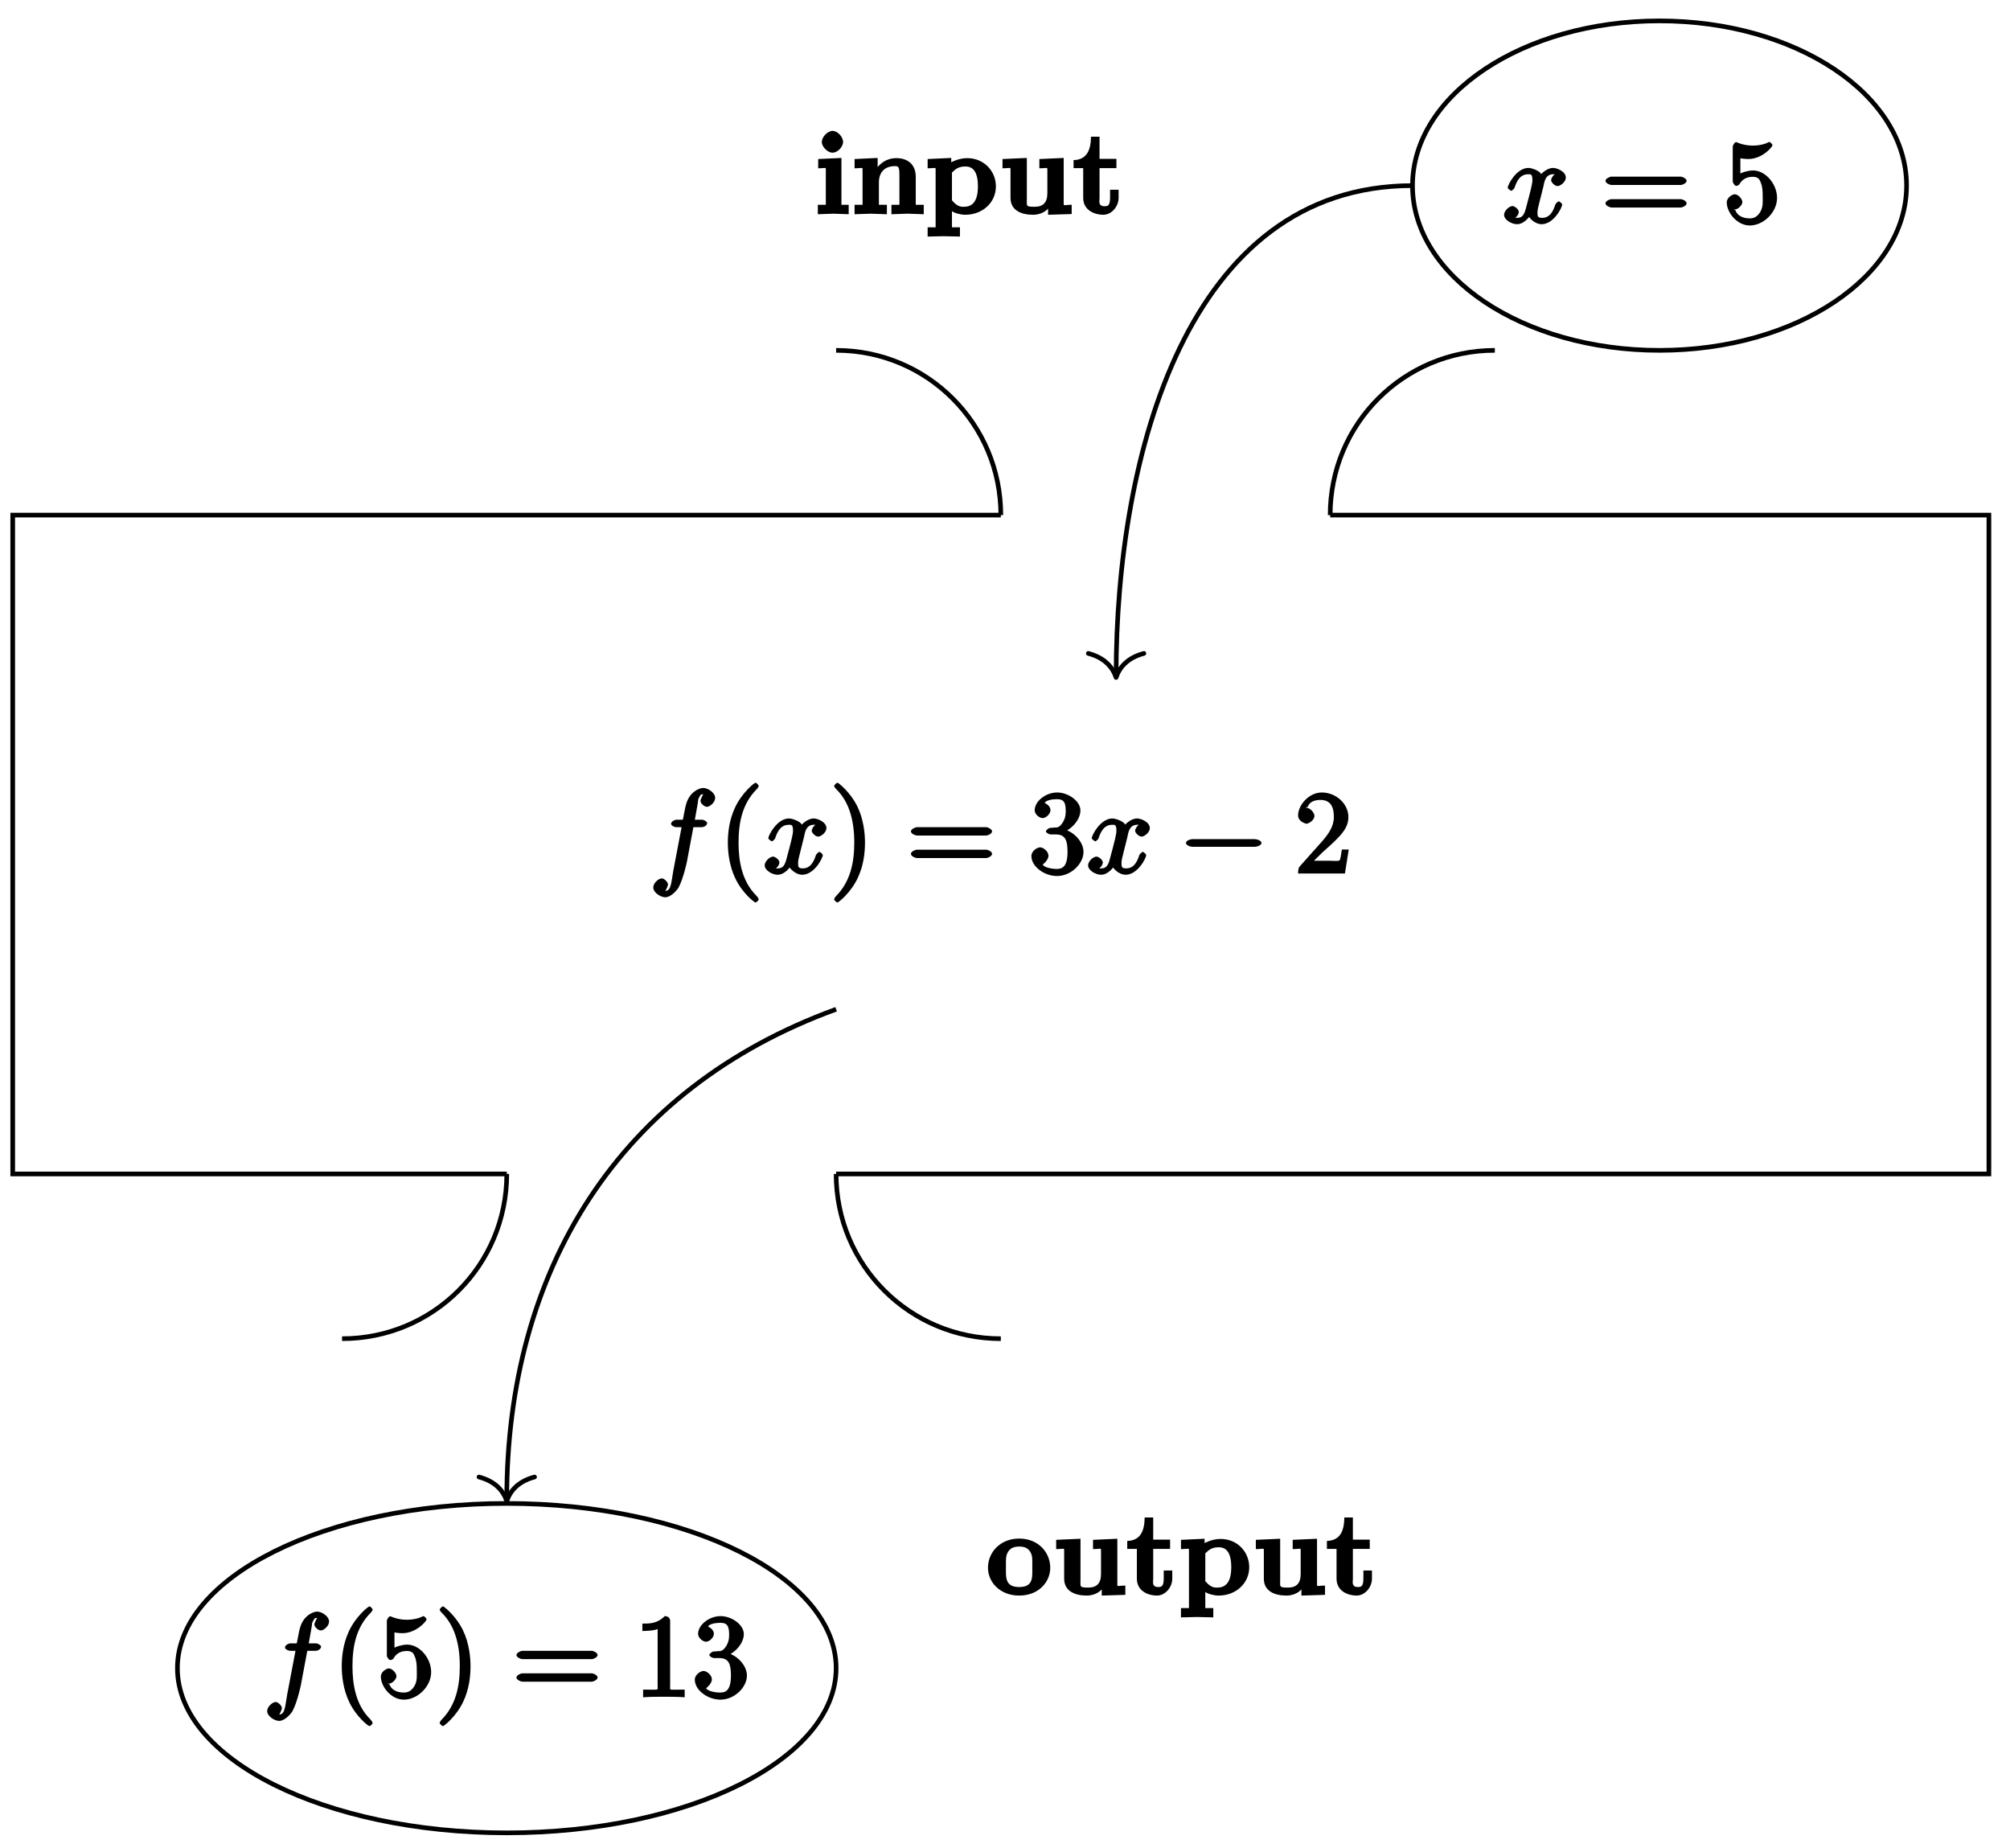
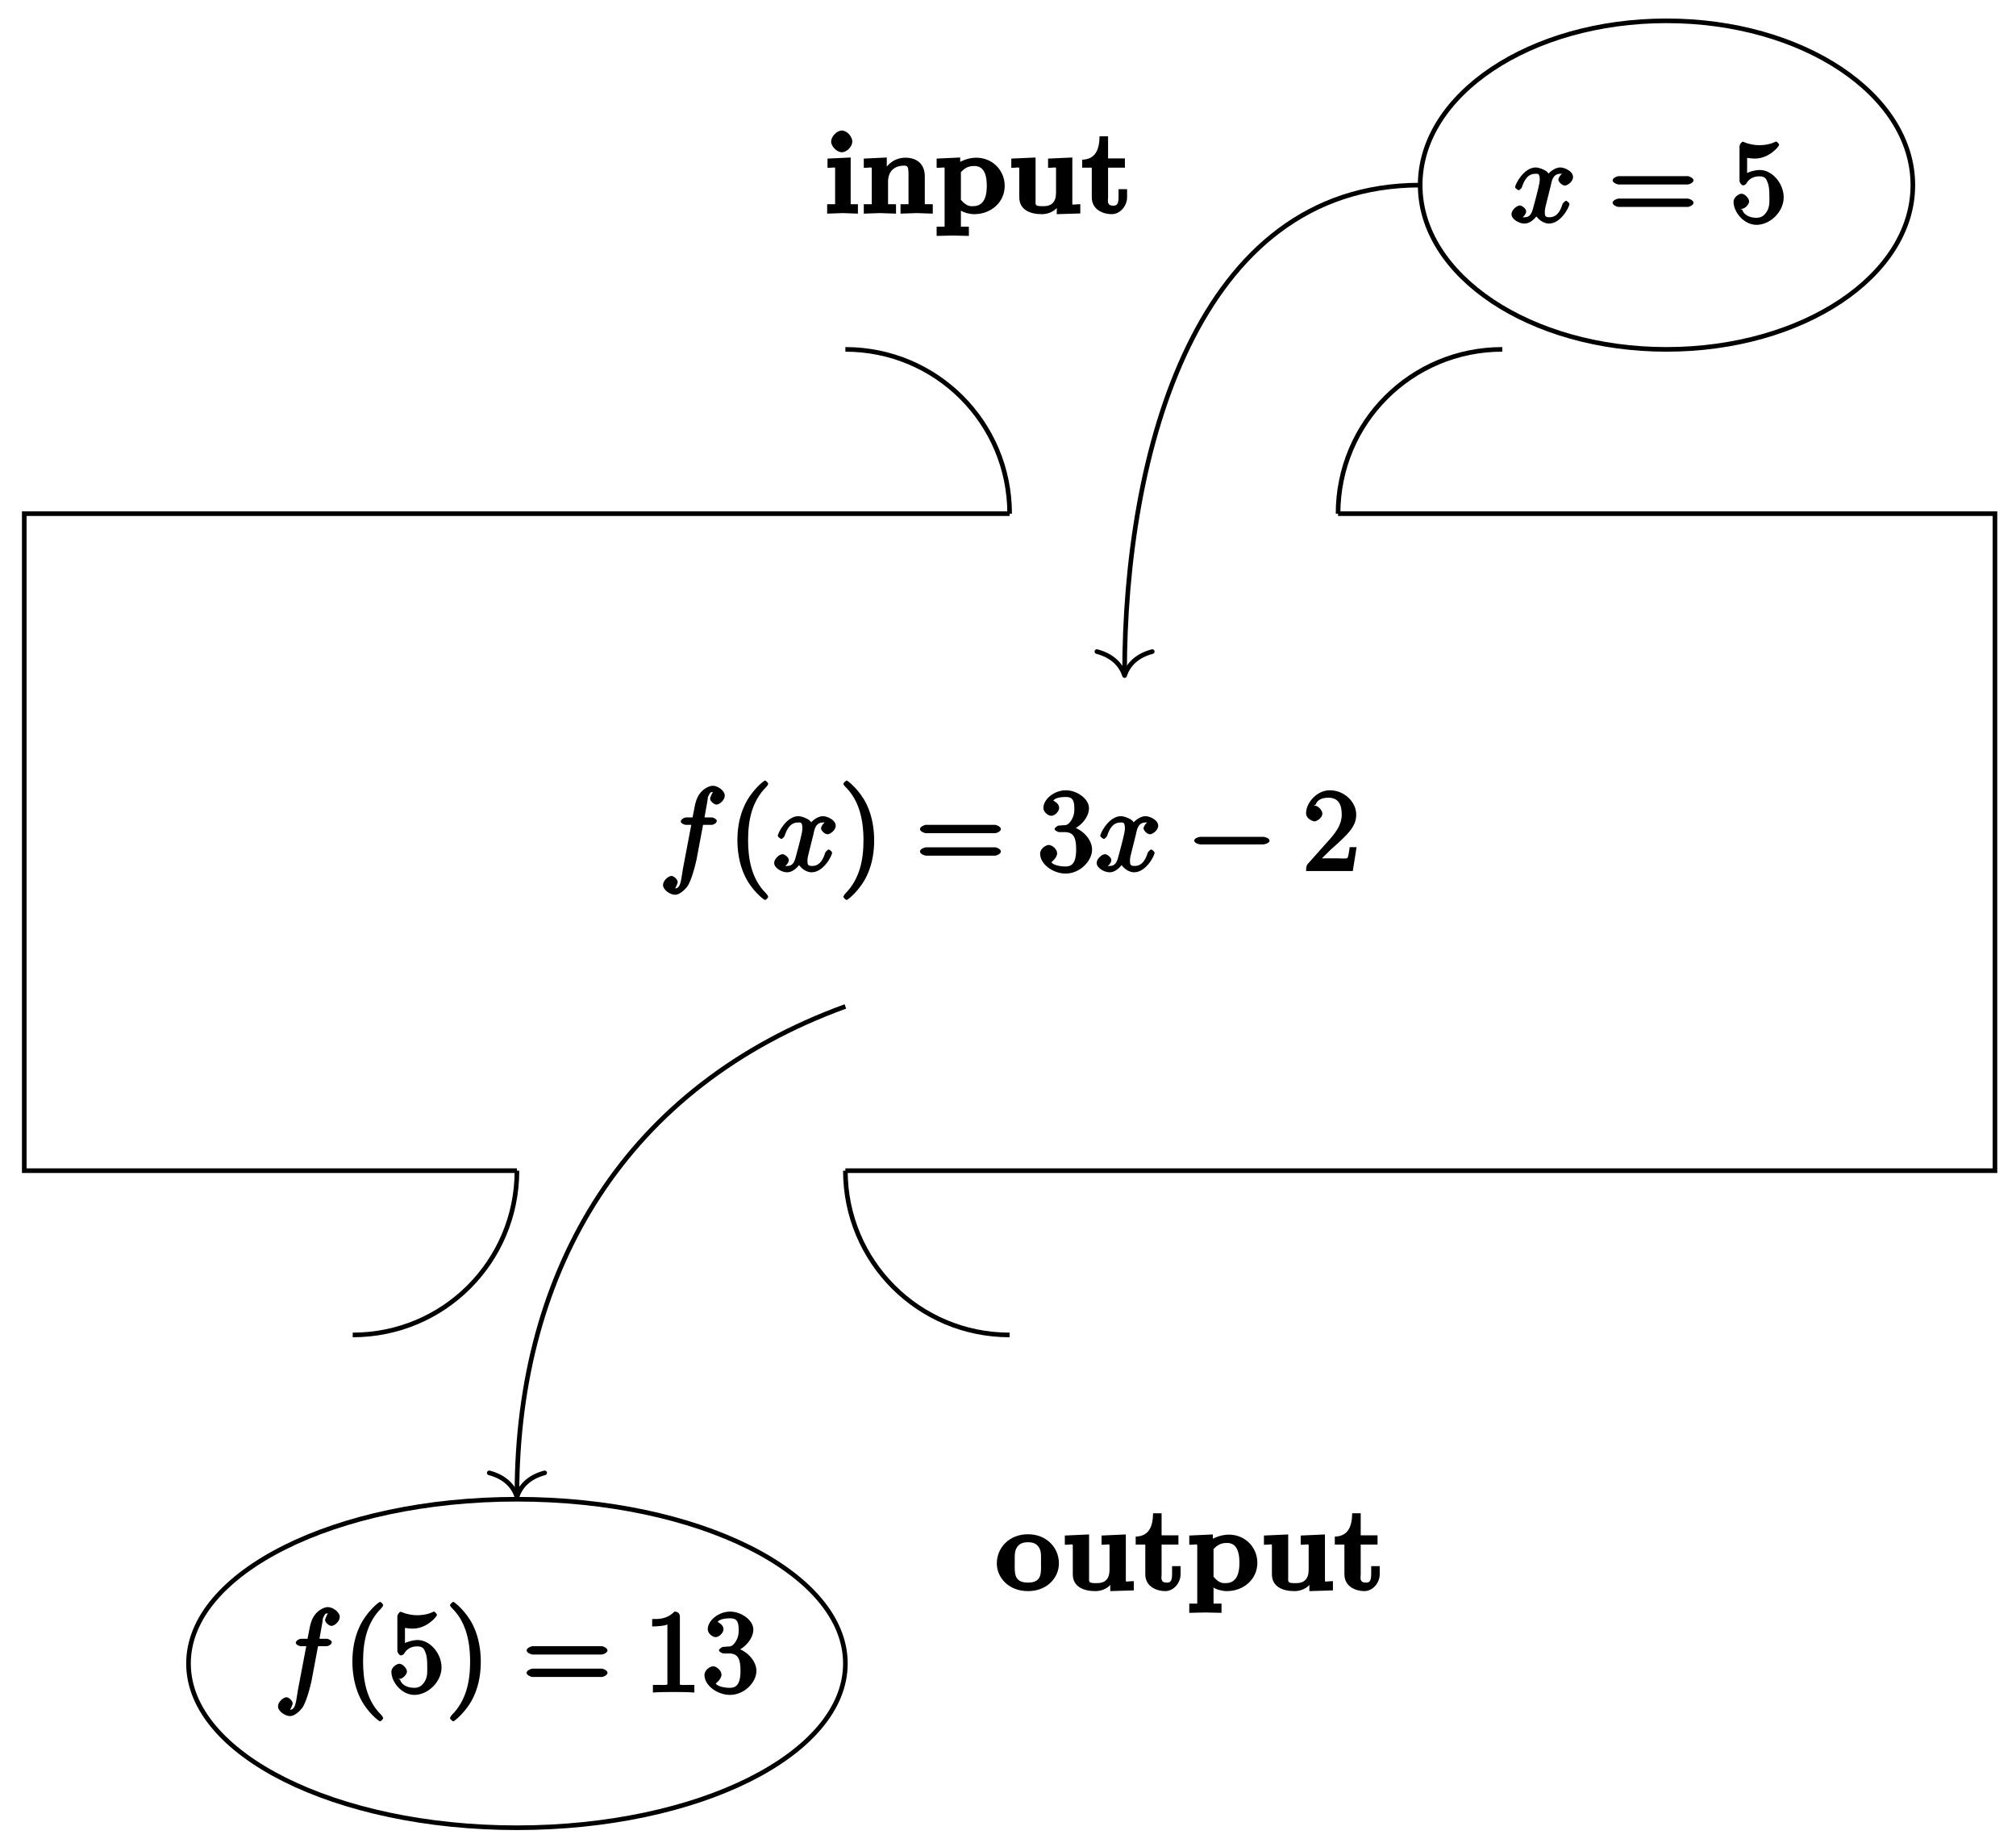
- <svg xmlns="http://www.w3.org/2000/svg" xmlns:xlink="http://www.w3.org/1999/xlink" width="173pt" height="159pt" viewBox="0 0 173 159" version="1.1">
+ <svg xmlns="http://www.w3.org/2000/svg" xmlns:xlink="http://www.w3.org/1999/xlink" width="174pt" height="159pt" viewBox="0 0 174 159" version="1.1">
  <defs>
    <g>
      <symbol overflow="visible" id="glyph0-0">
        <path style="stroke:none;" d="" />
      </symbol>
      <symbol overflow="visible" id="glyph0-1">
        <path style="stroke:none;" d="M 3.5 -3.172 C 3.562 -3.422 3.625 -4.188 4.312 -4.188 C 4.359 -4.188 4.469 -4.234 4.688 -4.109 L 4.812 -4.391 C 4.531 -4.344 4.156 -3.922 4.156 -3.672 C 4.156 -3.516 4.453 -3.172 4.719 -3.172 C 4.938 -3.172 5.422 -3.516 5.422 -3.906 C 5.422 -4.422 4.672 -4.734 4.328 -4.734 C 3.75 -4.734 3.266 -4.156 3.297 -4.203 C 3.203 -4.469 2.5 -4.734 2.203 -4.734 C 1.172 -4.734 0.422 -3.281 0.422 -3.031 C 0.422 -2.938 0.703 -2.766 0.719 -2.766 C 0.797 -2.766 1 -2.953 1.016 -3.047 C 1.359 -4.094 1.844 -4.188 2.188 -4.188 C 2.375 -4.188 2.547 -4.25 2.547 -3.672 C 2.547 -3.375 2.375 -2.703 2 -1.312 C 1.844 -0.688 1.672 -0.438 1.234 -0.438 C 1.172 -0.438 1.062 -0.391 0.859 -0.516 L 0.734 -0.234 C 0.984 -0.297 1.375 -0.656 1.375 -0.938 C 1.375 -1.203 0.984 -1.453 0.844 -1.453 C 0.531 -1.453 0.109 -1.031 0.109 -0.703 C 0.109 -0.25 0.781 0.109 1.219 0.109 C 1.891 0.109 2.359 -0.641 2.391 -0.703 L 2.094 -0.812 C 2.219 -0.438 2.75 0.109 3.344 0.109 C 4.375 0.109 5.109 -1.328 5.109 -1.578 C 5.109 -1.688 4.859 -1.859 4.828 -1.859 C 4.734 -1.859 4.531 -1.641 4.516 -1.578 C 4.188 -0.516 3.688 -0.438 3.375 -0.438 C 2.984 -0.438 2.984 -0.594 2.984 -0.922 C 2.984 -1.141 3.047 -1.359 3.156 -1.797 Z M 3.5 -3.172 " />
      </symbol>
      <symbol overflow="visible" id="glyph0-2">
        <path style="stroke:none;" d="M 3.656 -3.984 L 4.516 -3.984 C 4.719 -3.984 4.984 -4.141 4.984 -4.344 C 4.984 -4.453 4.719 -4.625 4.547 -4.625 L 3.922 -4.625 L 4.094 -5.594 C 4.141 -5.797 4.234 -6.406 4.203 -6.359 C 4.422 -6.812 4.422 -6.812 4.641 -6.812 C 4.672 -6.812 4.812 -6.859 4.734 -6.922 C 4.688 -6.922 4.406 -6.406 4.406 -6.25 C 4.406 -6.016 4.766 -5.734 4.953 -5.734 C 5.219 -5.734 5.672 -6.125 5.672 -6.5 C 5.672 -6.953 5.047 -7.359 4.641 -7.359 C 4.297 -7.359 3.484 -7.016 3.188 -6.016 C 3.125 -5.812 3.094 -5.719 2.891 -4.625 L 2.359 -4.625 C 2.156 -4.625 1.875 -4.453 1.875 -4.266 C 1.875 -4.141 2.141 -3.984 2.328 -3.984 L 2.781 -3.984 L 2.062 -0.203 C 1.891 0.75 1.891 1.5 1.375 1.5 C 1.328 1.5 1.203 1.547 1.281 1.625 C 1.359 1.609 1.609 1.094 1.609 0.953 C 1.609 0.719 1.266 0.422 1.078 0.422 C 0.812 0.422 0.344 0.812 0.344 1.203 C 0.344 1.641 0.969 2.047 1.375 2.047 C 1.922 2.047 2.5 1.297 2.547 1.156 C 2.938 0.406 3.219 -0.922 3.234 -0.984 L 3.797 -3.984 Z M 3.656 -3.984 " />
      </symbol>
      <symbol overflow="visible" id="glyph1-0">
        <path style="stroke:none;" d="" />
      </symbol>
      <symbol overflow="visible" id="glyph1-1">
        <path style="stroke:none;" d="M 6.844 -3.266 C 7 -3.266 7.359 -3.422 7.359 -3.625 C 7.359 -3.812 7 -3.984 6.859 -3.984 L 0.891 -3.984 C 0.75 -3.984 0.375 -3.812 0.375 -3.625 C 0.375 -3.422 0.75 -3.266 0.891 -3.266 Z M 6.859 -1.328 C 7 -1.328 7.359 -1.484 7.359 -1.688 C 7.359 -1.891 7 -2.047 6.844 -2.047 L 0.891 -2.047 C 0.75 -2.047 0.375 -1.891 0.375 -1.688 C 0.375 -1.484 0.75 -1.328 0.891 -1.328 Z M 6.859 -1.328 " />
      </symbol>
      <symbol overflow="visible" id="glyph1-2">
        <path style="stroke:none;" d="M 4.641 -2.156 C 4.641 -3.344 3.656 -4.516 2.578 -4.516 C 2.109 -4.516 1.547 -4.312 1.484 -4.25 L 1.484 -5.562 C 1.516 -5.562 1.844 -5.5 2.156 -5.5 C 3.391 -5.5 4.25 -6.562 4.25 -6.688 C 4.25 -6.75 4.062 -6.969 3.984 -6.969 C 3.984 -6.969 3.828 -6.922 3.75 -6.875 C 3.703 -6.844 3.219 -6.656 2.547 -6.656 C 2.156 -6.656 1.688 -6.719 1.219 -6.922 C 1.141 -6.953 1.125 -6.953 1.109 -6.953 C 1 -6.953 0.828 -6.703 0.828 -6.547 L 0.828 -3.594 C 0.828 -3.422 1 -3.188 1.141 -3.188 C 1.219 -3.188 1.359 -3.266 1.391 -3.312 C 1.5 -3.484 1.75 -3.969 2.562 -3.969 C 3.078 -3.969 3.156 -3.672 3.234 -3.484 C 3.391 -3.125 3.406 -2.734 3.406 -2.234 C 3.406 -1.891 3.453 -1.406 3.219 -0.984 C 2.984 -0.594 2.734 -0.391 2.281 -0.391 C 1.562 -0.391 1.156 -0.75 1.062 -1.094 C 0.844 -1.172 0.875 -1.156 0.984 -1.156 C 1.312 -1.156 1.656 -1.562 1.656 -1.797 C 1.656 -2.047 1.312 -2.469 0.984 -2.469 C 0.844 -2.469 0.312 -2.219 0.312 -1.766 C 0.312 -0.906 1.188 0.219 2.297 0.219 C 3.453 0.219 4.641 -0.891 4.641 -2.156 Z M 4.641 -2.156 " />
      </symbol>
      <symbol overflow="visible" id="glyph1-3">
        <path style="stroke:none;" d="M 3.469 2.234 C 3.469 2.203 3.422 2.062 3.25 1.891 C 2 0.641 1.734 -1.125 1.734 -2.656 C 1.734 -4.391 2.062 -6.016 3.297 -7.25 C 3.422 -7.375 3.469 -7.5 3.469 -7.531 C 3.469 -7.609 3.266 -7.812 3.203 -7.812 C 3.094 -7.812 2.031 -6.953 1.438 -5.688 C 0.922 -4.594 0.812 -3.484 0.812 -2.656 C 0.812 -1.875 0.922 -0.672 1.469 0.453 C 2.062 1.688 3.094 2.5 3.203 2.5 C 3.266 2.5 3.469 2.297 3.469 2.234 Z M 3.469 2.234 " />
      </symbol>
      <symbol overflow="visible" id="glyph1-4">
        <path style="stroke:none;" d="M 3.047 -2.656 C 3.047 -3.422 2.938 -4.641 2.391 -5.766 C 1.797 -6.984 0.766 -7.812 0.672 -7.812 C 0.609 -7.812 0.391 -7.594 0.391 -7.531 C 0.391 -7.5 0.438 -7.375 0.625 -7.203 C 1.609 -6.203 2.125 -4.734 2.125 -2.656 C 2.125 -0.953 1.797 0.688 0.562 1.938 C 0.438 2.062 0.391 2.203 0.391 2.234 C 0.391 2.297 0.609 2.5 0.672 2.5 C 0.766 2.5 1.828 1.656 2.422 0.391 C 2.938 -0.703 3.047 -1.812 3.047 -2.656 Z M 3.047 -2.656 " />
      </symbol>
      <symbol overflow="visible" id="glyph1-5">
        <path style="stroke:none;" d="M 2.891 -3.516 C 3.703 -3.781 4.453 -4.641 4.453 -5.422 C 4.453 -6.234 3.406 -6.969 2.453 -6.969 C 1.453 -6.969 0.516 -6.203 0.516 -5.438 C 0.516 -5.109 0.906 -4.766 1.203 -4.766 C 1.5 -4.766 1.875 -5.141 1.875 -5.438 C 1.875 -5.938 1.234 -6.094 1.391 -6.094 C 1.516 -6.312 2.047 -6.391 2.406 -6.391 C 2.828 -6.391 3.188 -6.328 3.188 -5.438 C 3.188 -5.312 3.219 -4.859 2.953 -4.422 C 2.656 -3.938 2.453 -3.953 2.203 -3.953 C 2.125 -3.938 1.891 -3.922 1.812 -3.922 C 1.734 -3.906 1.484 -3.734 1.484 -3.625 C 1.484 -3.516 1.734 -3.359 1.906 -3.359 L 2.344 -3.359 C 3.156 -3.359 3.344 -2.844 3.344 -1.859 C 3.344 -0.516 2.844 -0.391 2.406 -0.391 C 1.969 -0.391 1.344 -0.516 1.203 -0.766 C 1.219 -0.766 1.703 -1.141 1.703 -1.531 C 1.703 -1.891 1.266 -2.25 0.984 -2.25 C 0.734 -2.25 0.234 -1.938 0.234 -1.5 C 0.234 -0.594 1.344 0.219 2.438 0.219 C 3.656 0.219 4.719 -0.844 4.719 -1.859 C 4.719 -2.688 3.922 -3.625 2.891 -3.844 Z M 2.891 -3.516 " />
      </symbol>
      <symbol overflow="visible" id="glyph1-6">
        <path style="stroke:none;" d="M 1.391 -0.812 L 2.438 -1.844 C 4 -3.219 4.641 -3.875 4.641 -4.859 C 4.641 -6 3.578 -6.969 2.359 -6.969 C 1.234 -6.969 0.312 -5.875 0.312 -5 C 0.312 -4.438 1 -4.281 1.031 -4.281 C 1.203 -4.281 1.719 -4.562 1.719 -4.969 C 1.719 -5.219 1.359 -5.656 1.016 -5.656 C 0.938 -5.656 0.922 -5.656 1.141 -5.734 C 1.281 -6.125 1.656 -6.328 2.234 -6.328 C 3.141 -6.328 3.391 -5.688 3.391 -4.859 C 3.391 -4.062 2.938 -3.406 2.391 -2.781 L 0.484 -0.641 C 0.375 -0.531 0.312 -0.406 0.312 0 L 4.344 0 L 4.672 -2.062 L 4.078 -2.062 C 4 -1.594 3.984 -1.281 3.875 -1.125 C 3.812 -1.047 3.281 -1.094 3.062 -1.094 L 1.266 -1.094 Z M 1.391 -0.812 " />
      </symbol>
      <symbol overflow="visible" id="glyph1-7">
        <path style="stroke:none;" d="M 3.094 -6.547 C 3.094 -6.781 2.938 -6.969 2.625 -6.969 C 1.953 -6.281 1.203 -6.328 0.703 -6.328 L 0.703 -5.688 C 1.094 -5.688 1.797 -5.734 2.016 -5.859 L 2.016 -0.953 C 2.016 -0.594 2.156 -0.641 1.266 -0.641 L 0.766 -0.641 L 0.766 0.016 C 1.297 -0.031 2.156 -0.031 2.562 -0.031 C 2.953 -0.031 3.828 -0.031 4.344 0.016 L 4.344 -0.641 L 3.859 -0.641 C 2.953 -0.641 3.094 -0.578 3.094 -0.953 Z M 3.094 -6.547 " />
      </symbol>
      <symbol overflow="visible" id="glyph2-0">
        <path style="stroke:none;" d="" />
      </symbol>
      <symbol overflow="visible" id="glyph2-1">
        <path style="stroke:none;" d="M 6.562 -2.297 C 6.734 -2.297 7.125 -2.422 7.125 -2.625 C 7.125 -2.828 6.734 -2.953 6.562 -2.953 L 1.172 -2.953 C 1 -2.953 0.625 -2.828 0.625 -2.625 C 0.625 -2.422 1 -2.297 1.172 -2.297 Z M 6.562 -2.297 " />
      </symbol>
      <symbol overflow="visible" id="glyph3-0">
        <path style="stroke:none;" d="" />
      </symbol>
      <symbol overflow="visible" id="glyph3-1">
        <path style="stroke:none;" d="M 2.984 -0.156 L 2.984 -0.797 L 2.359 -0.797 L 2.359 -4.828 L 0.359 -4.734 L 0.359 -3.938 C 1.094 -3.938 1.016 -4.094 1.016 -3.703 L 1.016 -0.797 L 0.328 -0.797 L 0.328 0.016 L 1.688 -0.031 L 2.984 0.016 Z M 2.5 -6.203 C 2.5 -6.641 2.031 -7.156 1.594 -7.156 C 1.172 -7.156 0.672 -6.641 0.672 -6.203 C 0.672 -5.781 1.172 -5.281 1.594 -5.281 C 2.031 -5.281 2.5 -5.781 2.5 -6.203 Z M 2.5 -6.203 " />
      </symbol>
      <symbol overflow="visible" id="glyph3-2">
        <path style="stroke:none;" d="M 6.266 -0.156 L 6.266 -0.797 L 5.578 -0.797 L 5.578 -3.203 C 5.578 -4.25 4.906 -4.812 3.906 -4.812 C 2.953 -4.812 2.328 -4.203 2.062 -3.688 L 2.297 -3.562 L 2.297 -4.828 L 0.312 -4.734 L 0.312 -3.938 C 1.062 -3.938 1 -4.094 1 -3.703 L 1 -0.797 L 0.312 -0.797 L 0.312 0.016 L 1.703 -0.031 L 3.094 0.016 L 3.094 -0.797 L 2.406 -0.797 L 2.406 -2.719 C 2.406 -3.797 3.125 -4.125 3.766 -4.125 C 4.094 -4.125 4.172 -4.078 4.172 -3.312 L 4.172 -0.797 L 3.484 -0.797 L 3.484 0.016 L 4.875 -0.031 L 6.266 0.016 Z M 6.266 -0.156 " />
      </symbol>
      <symbol overflow="visible" id="glyph3-3">
        <path style="stroke:none;" d="M 6.109 -2.375 C 6.109 -3.703 5.078 -4.812 3.641 -4.812 C 2.891 -4.812 2.266 -4.453 2.266 -4.453 L 2.266 -4.828 L 0.234 -4.734 L 0.234 -3.938 C 0.984 -3.938 0.922 -4.094 0.922 -3.719 L 0.922 1.141 L 0.234 1.141 L 0.234 1.938 L 1.625 1.906 L 3.016 1.938 L 3.016 1.141 L 2.328 1.141 L 2.328 -0.25 C 2.516 -0.094 3.062 0.062 3.469 0.062 C 4.969 0.062 6.109 -1 6.109 -2.375 Z M 4.562 -2.375 C 4.562 -0.984 4 -0.625 3.359 -0.625 C 3.219 -0.625 2.844 -0.578 2.391 -1.109 C 2.281 -1.25 2.328 -1.141 2.328 -1.328 L 2.328 -3.438 C 2.328 -3.625 2.297 -3.531 2.438 -3.672 C 2.828 -4.078 3.266 -4.094 3.484 -4.094 C 4.141 -4.094 4.562 -3.641 4.562 -2.375 Z M 4.562 -2.375 " />
      </symbol>
      <symbol overflow="visible" id="glyph3-4">
        <path style="stroke:none;" d="M 6.266 -0.156 L 6.266 -0.797 C 5.516 -0.797 5.578 -0.625 5.578 -1.016 L 5.578 -4.828 L 3.484 -4.734 L 3.484 -3.938 C 4.234 -3.938 4.172 -4.094 4.172 -3.703 L 4.172 -1.797 C 4.172 -0.984 3.797 -0.625 3.078 -0.625 C 2.297 -0.625 2.406 -0.703 2.406 -1.25 L 2.406 -4.828 L 0.312 -4.734 L 0.312 -3.938 C 1.062 -3.938 1 -4.094 1 -3.703 L 1 -1.391 C 1 -0.312 1.938 0.062 2.938 0.062 C 3.188 0.062 4 0.016 4.453 -0.766 L 4.234 -0.875 L 4.234 0.062 L 6.266 0 Z M 6.266 -0.156 " />
      </symbol>
      <symbol overflow="visible" id="glyph3-5">
        <path style="stroke:none;" d="M 3.938 -1.391 L 3.938 -2.094 L 3.203 -2.094 L 3.203 -1.422 C 3.203 -0.734 3.016 -0.672 2.734 -0.672 C 2.156 -0.672 2.297 -1.141 2.297 -1.359 L 2.297 -3.953 L 3.75 -3.953 L 3.75 -4.75 L 2.297 -4.75 L 2.297 -6.656 L 1.562 -6.656 C 1.547 -5.5 1.203 -4.672 0.062 -4.641 L 0.062 -3.953 L 0.891 -3.953 L 0.891 -1.391 C 0.891 -0.312 1.891 0.062 2.609 0.062 C 3.359 0.062 3.938 -0.672 3.938 -1.391 Z M 3.938 -1.391 " />
      </symbol>
      <symbol overflow="visible" id="glyph3-6">
        <path style="stroke:none;" d="M 5.531 -2.328 C 5.531 -3.672 4.484 -4.844 2.859 -4.844 C 1.219 -4.844 0.172 -3.656 0.172 -2.328 C 0.172 -1.094 1.203 0.062 2.859 0.062 C 4.531 0.062 5.531 -1.109 5.531 -2.328 Z M 3.984 -2.438 C 3.984 -1.578 4.125 -0.672 2.859 -0.672 C 1.594 -0.672 1.719 -1.578 1.719 -2.438 C 1.719 -2.891 1.688 -3.297 1.859 -3.625 C 2.047 -4 2.375 -4.156 2.859 -4.156 C 3.281 -4.156 3.594 -4.047 3.812 -3.703 C 4.031 -3.359 3.984 -2.922 3.984 -2.438 Z M 3.984 -2.438 " />
      </symbol>
    </g>
  </defs>
  <g id="surface1">
-     <path style="fill:none;stroke-width:0.399;stroke-linecap:butt;stroke-linejoin:miter;stroke:rgb(0%,0%,0%);stroke-opacity:1;stroke-miterlimit:10;" d="M -42.52 -28.345 L -85.041 -28.345 L -85.041 28.345 L 0.001 28.345 " transform="matrix(1.00005,0,0,-1.00009,86.13941,72.6721)" />
-     <path style="fill:none;stroke-width:0.399;stroke-linecap:butt;stroke-linejoin:miter;stroke:rgb(0%,0%,0%);stroke-opacity:1;stroke-miterlimit:10;" d="M 28.347 28.345 L 85.04 28.345 L 85.04 -28.345 L -14.174 -28.345 " transform="matrix(1.00005,0,0,-1.00009,86.13941,72.6721)" />
-     <path style="fill:none;stroke-width:0.399;stroke-linecap:butt;stroke-linejoin:miter;stroke:rgb(0%,0%,0%);stroke-opacity:1;stroke-miterlimit:10;" d="M -14.174 42.52 C -6.327 42.52 0.001 36.196 0.001 28.345 " transform="matrix(1.00005,0,0,-1.00009,86.13941,72.6721)" />
-     <path style="fill:none;stroke-width:0.399;stroke-linecap:butt;stroke-linejoin:miter;stroke:rgb(0%,0%,0%);stroke-opacity:1;stroke-miterlimit:10;" d="M 42.519 42.52 C 34.671 42.52 28.347 36.196 28.347 28.345 " transform="matrix(1.00005,0,0,-1.00009,86.13941,72.6721)" />
-     <path style="fill:none;stroke-width:0.399;stroke-linecap:butt;stroke-linejoin:miter;stroke:rgb(0%,0%,0%);stroke-opacity:1;stroke-miterlimit:10;" d="M -56.695 -42.519 C -48.844 -42.519 -42.52 -36.196 -42.52 -28.345 " transform="matrix(1.00005,0,0,-1.00009,86.13941,72.6721)" />
-     <path style="fill:none;stroke-width:0.399;stroke-linecap:butt;stroke-linejoin:miter;stroke:rgb(0%,0%,0%);stroke-opacity:1;stroke-miterlimit:10;" d="M 0.001 -42.519 C -7.846 -42.519 -14.174 -36.196 -14.174 -28.345 " transform="matrix(1.00005,0,0,-1.00009,86.13941,72.6721)" />
-     <path style="fill:none;stroke-width:0.399;stroke-linecap:butt;stroke-linejoin:miter;stroke:rgb(0%,0%,0%);stroke-opacity:1;stroke-miterlimit:10;" d="M 35.433 56.694 C 16.063 56.694 9.923 33.544 9.923 14.573 " transform="matrix(1.00005,0,0,-1.00009,86.13941,72.6721)" />
-     <path style="fill:none;stroke-width:0.399;stroke-linecap:round;stroke-linejoin:round;stroke:rgb(0%,0%,0%);stroke-opacity:1;stroke-miterlimit:10;" d="M -2.071 2.392 C -1.693 0.958 -0.849 0.278 -0.001 0.001 C -0.849 -0.28 -1.693 -0.956 -2.071 -2.389 " transform="matrix(0,1.00009,1.00005,0,96.06145,58.29818)" />
+     <path style="fill:none;stroke-width:0.399;stroke-linecap:butt;stroke-linejoin:miter;stroke:rgb(0%,0%,0%);stroke-opacity:1;stroke-miterlimit:10;" d="M -42.52 -28.345 L -85.041 -28.345 L -85.041 28.345 L 0.001 28.345 " transform="matrix(1.00005,0,0,-1.00009,87.13941,72.6721)" />
+     <path style="fill:none;stroke-width:0.399;stroke-linecap:butt;stroke-linejoin:miter;stroke:rgb(0%,0%,0%);stroke-opacity:1;stroke-miterlimit:10;" d="M 28.347 28.345 L 85.04 28.345 L 85.04 -28.345 L -14.174 -28.345 " transform="matrix(1.00005,0,0,-1.00009,87.13941,72.6721)" />
+     <path style="fill:none;stroke-width:0.399;stroke-linecap:butt;stroke-linejoin:miter;stroke:rgb(0%,0%,0%);stroke-opacity:1;stroke-miterlimit:10;" d="M -14.174 42.52 C -6.327 42.52 0.001 36.196 0.001 28.345 " transform="matrix(1.00005,0,0,-1.00009,87.13941,72.6721)" />
+     <path style="fill:none;stroke-width:0.399;stroke-linecap:butt;stroke-linejoin:miter;stroke:rgb(0%,0%,0%);stroke-opacity:1;stroke-miterlimit:10;" d="M 42.519 42.52 C 34.671 42.52 28.347 36.196 28.347 28.345 " transform="matrix(1.00005,0,0,-1.00009,87.13941,72.6721)" />
+     <path style="fill:none;stroke-width:0.399;stroke-linecap:butt;stroke-linejoin:miter;stroke:rgb(0%,0%,0%);stroke-opacity:1;stroke-miterlimit:10;" d="M -56.695 -42.519 C -48.844 -42.519 -42.52 -36.196 -42.52 -28.345 " transform="matrix(1.00005,0,0,-1.00009,87.13941,72.6721)" />
+     <path style="fill:none;stroke-width:0.399;stroke-linecap:butt;stroke-linejoin:miter;stroke:rgb(0%,0%,0%);stroke-opacity:1;stroke-miterlimit:10;" d="M 0.001 -42.519 C -7.846 -42.519 -14.174 -36.196 -14.174 -28.345 " transform="matrix(1.00005,0,0,-1.00009,87.13941,72.6721)" />
+     <path style="fill:none;stroke-width:0.399;stroke-linecap:butt;stroke-linejoin:miter;stroke:rgb(0%,0%,0%);stroke-opacity:1;stroke-miterlimit:10;" d="M 35.433 56.694 C 16.063 56.694 9.923 33.544 9.923 14.573 " transform="matrix(1.00005,0,0,-1.00009,87.13941,72.6721)" />
+     <path style="fill:none;stroke-width:0.399;stroke-linecap:round;stroke-linejoin:round;stroke:rgb(0%,0%,0%);stroke-opacity:1;stroke-miterlimit:10;" d="M -2.071 2.392 C -1.693 0.958 -0.849 0.278 -0.001 0.001 C -0.849 -0.28 -1.693 -0.956 -2.071 -2.389 " transform="matrix(0,1.00009,1.00005,0,97.06145,58.29818)" />
    <g style="fill:rgb(0%,0%,0%);fill-opacity:1;">
-       <use xlink:href="#glyph0-1" x="129.347" y="19.184" />
+       <use xlink:href="#glyph0-1" x="130.347" y="19.184" />
    </g>
    <g style="fill:rgb(0%,0%,0%);fill-opacity:1;">
-       <use xlink:href="#glyph1-1" x="137.808" y="19.184" />
+       <use xlink:href="#glyph1-1" x="138.808" y="19.184" />
    </g>
    <g style="fill:rgb(0%,0%,0%);fill-opacity:1;">
-       <use xlink:href="#glyph1-2" x="148.309" y="19.184" />
+       <use xlink:href="#glyph1-2" x="149.309" y="19.184" />
    </g>
-     <path style="fill:none;stroke-width:0.399;stroke-linecap:butt;stroke-linejoin:miter;stroke:rgb(0%,0%,0%);stroke-opacity:1;stroke-miterlimit:10;" d="M 77.954 56.694 C 77.954 64.522 68.435 70.869 56.694 70.869 C 44.952 70.869 35.433 64.522 35.433 56.694 C 35.433 48.867 44.952 42.52 56.694 42.52 C 68.435 42.52 77.954 48.867 77.954 56.694 Z M 77.954 56.694 " transform="matrix(1.00005,0,0,-1.00009,86.13941,72.6721)" />
+     <path style="fill:none;stroke-width:0.399;stroke-linecap:butt;stroke-linejoin:miter;stroke:rgb(0%,0%,0%);stroke-opacity:1;stroke-miterlimit:10;" d="M 77.954 56.694 C 77.954 64.522 68.435 70.869 56.694 70.869 C 44.952 70.869 35.433 64.522 35.433 56.694 C 35.433 48.867 44.952 42.52 56.694 42.52 C 68.435 42.52 77.954 48.867 77.954 56.694 Z M 77.954 56.694 " transform="matrix(1.00005,0,0,-1.00009,87.13941,72.6721)" />
    <g style="fill:rgb(0%,0%,0%);fill-opacity:1;">
-       <use xlink:href="#glyph0-2" x="55.883" y="75.163" />
+       <use xlink:href="#glyph0-2" x="56.883" y="75.163" />
    </g>
    <g style="fill:rgb(0%,0%,0%);fill-opacity:1;">
-       <use xlink:href="#glyph1-3" x="61.833" y="75.163" />
+       <use xlink:href="#glyph1-3" x="62.833" y="75.163" />
    </g>
    <g style="fill:rgb(0%,0%,0%);fill-opacity:1;">
-       <use xlink:href="#glyph0-1" x="65.708" y="75.163" />
+       <use xlink:href="#glyph0-1" x="66.708" y="75.163" />
    </g>
    <g style="fill:rgb(0%,0%,0%);fill-opacity:1;">
-       <use xlink:href="#glyph1-4" x="71.402" y="75.163" />
+       <use xlink:href="#glyph1-4" x="72.402" y="75.163" />
    </g>
    <g style="fill:rgb(0%,0%,0%);fill-opacity:1;">
-       <use xlink:href="#glyph1-1" x="78.027" y="75.163" />
+       <use xlink:href="#glyph1-1" x="79.027" y="75.163" />
    </g>
    <g style="fill:rgb(0%,0%,0%);fill-opacity:1;">
-       <use xlink:href="#glyph1-5" x="88.538" y="75.163" />
+       <use xlink:href="#glyph1-5" x="89.538" y="75.163" />
    </g>
    <g style="fill:rgb(0%,0%,0%);fill-opacity:1;">
-       <use xlink:href="#glyph0-1" x="93.543" y="75.163" />
+       <use xlink:href="#glyph0-1" x="94.543" y="75.163" />
    </g>
    <g style="fill:rgb(0%,0%,0%);fill-opacity:1;">
-       <use xlink:href="#glyph2-1" x="101.45" y="75.163" />
+       <use xlink:href="#glyph2-1" x="102.45" y="75.163" />
    </g>
    <g style="fill:rgb(0%,0%,0%);fill-opacity:1;">
-       <use xlink:href="#glyph1-6" x="111.414" y="75.163" />
+       <use xlink:href="#glyph1-6" x="112.414" y="75.163" />
    </g>
-     <path style="fill:none;stroke-width:0.399;stroke-linecap:butt;stroke-linejoin:miter;stroke:rgb(0%,0%,0%);stroke-opacity:1;stroke-miterlimit:10;" d="M -14.174 -14.174 C -32.974 -21.017 -42.52 -36.688 -42.52 -56.295 " transform="matrix(1.00005,0,0,-1.00009,86.13941,72.6721)" />
-     <path style="fill:none;stroke-width:0.399;stroke-linecap:round;stroke-linejoin:round;stroke:rgb(0%,0%,0%);stroke-opacity:1;stroke-miterlimit:10;" d="M -2.074 2.391 C -1.695 0.957 -0.851 0.277 0 0 C -0.851 -0.277 -1.695 -0.957 -2.074 -2.39 " transform="matrix(0,1.00009,1.00005,0,43.61708,129.1715)" />
-     <path style="fill:none;stroke-width:0.399;stroke-linecap:butt;stroke-linejoin:miter;stroke:rgb(0%,0%,0%);stroke-opacity:1;stroke-miterlimit:10;" d="M -14.174 -70.868 C -14.174 -63.041 -26.865 -56.694 -42.52 -56.694 C -58.176 -56.694 -70.866 -63.041 -70.866 -70.868 C -70.866 -78.696 -58.176 -85.039 -42.52 -85.039 C -26.865 -85.039 -14.174 -78.696 -14.174 -70.868 Z M -14.174 -70.868 " transform="matrix(1.00005,0,0,-1.00009,86.13941,72.6721)" />
+     <path style="fill:none;stroke-width:0.399;stroke-linecap:butt;stroke-linejoin:miter;stroke:rgb(0%,0%,0%);stroke-opacity:1;stroke-miterlimit:10;" d="M -14.174 -14.174 C -32.974 -21.017 -42.52 -36.688 -42.52 -56.295 " transform="matrix(1.00005,0,0,-1.00009,87.13941,72.6721)" />
+     <path style="fill:none;stroke-width:0.399;stroke-linecap:round;stroke-linejoin:round;stroke:rgb(0%,0%,0%);stroke-opacity:1;stroke-miterlimit:10;" d="M -2.074 2.391 C -1.695 0.957 -0.851 0.277 0 0 C -0.851 -0.277 -1.695 -0.957 -2.074 -2.39 " transform="matrix(0,1.00009,1.00005,0,44.61708,129.1715)" />
+     <path style="fill:none;stroke-width:0.399;stroke-linecap:butt;stroke-linejoin:miter;stroke:rgb(0%,0%,0%);stroke-opacity:1;stroke-miterlimit:10;" d="M -14.174 -70.868 C -14.174 -63.041 -26.865 -56.694 -42.52 -56.694 C -58.176 -56.694 -70.866 -63.041 -70.866 -70.868 C -70.866 -78.696 -58.176 -85.039 -42.52 -85.039 C -26.865 -85.039 -14.174 -78.696 -14.174 -70.868 Z M -14.174 -70.868 " transform="matrix(1.00005,0,0,-1.00009,87.13941,72.6721)" />
    <g style="fill:rgb(0%,0%,0%);fill-opacity:1;">
-       <use xlink:href="#glyph0-2" x="22.652" y="146.037" />
+       <use xlink:href="#glyph0-2" x="23.652" y="146.037" />
    </g>
    <g style="fill:rgb(0%,0%,0%);fill-opacity:1;">
-       <use xlink:href="#glyph1-3" x="28.603" y="146.037" />
-       <use xlink:href="#glyph1-2" x="32.468" y="146.037" />
-       <use xlink:href="#glyph1-4" x="37.45" y="146.037" />
+       <use xlink:href="#glyph1-3" x="29.603" y="146.037" />
+       <use xlink:href="#glyph1-2" x="33.468" y="146.037" />
+       <use xlink:href="#glyph1-4" x="38.45" y="146.037" />
    </g>
    <g style="fill:rgb(0%,0%,0%);fill-opacity:1;">
-       <use xlink:href="#glyph1-1" x="44.075" y="146.037" />
+       <use xlink:href="#glyph1-1" x="45.075" y="146.037" />
    </g>
    <g style="fill:rgb(0%,0%,0%);fill-opacity:1;">
-       <use xlink:href="#glyph1-7" x="54.586" y="146.037" />
-       <use xlink:href="#glyph1-5" x="59.568" y="146.037" />
+       <use xlink:href="#glyph1-7" x="55.586" y="146.037" />
+       <use xlink:href="#glyph1-5" x="60.568" y="146.037" />
    </g>
    <g style="fill:rgb(0%,0%,0%);fill-opacity:1;">
-       <use xlink:href="#glyph3-1" x="70.063" y="18.419" />
-       <use xlink:href="#glyph3-2" x="73.241" y="18.419" />
-       <use xlink:href="#glyph3-3" x="79.607" y="18.419" />
-       <use xlink:href="#glyph3-4" x="85.974" y="18.419" />
-       <use xlink:href="#glyph3-5" x="92.34" y="18.419" />
+       <use xlink:href="#glyph3-1" x="71.063" y="18.419" />
+       <use xlink:href="#glyph3-2" x="74.241" y="18.419" />
+       <use xlink:href="#glyph3-3" x="80.607" y="18.419" />
+       <use xlink:href="#glyph3-4" x="86.974" y="18.419" />
+       <use xlink:href="#glyph3-5" x="93.34" y="18.419" />
    </g>
    <g style="fill:rgb(0%,0%,0%);fill-opacity:1;">
-       <use xlink:href="#glyph3-6" x="84.863" y="137.238" />
-       <use xlink:href="#glyph3-4" x="90.592" y="137.238" />
-       <use xlink:href="#glyph3-5" x="96.959" y="137.238" />
-       <use xlink:href="#glyph3-3" x="101.412" y="137.238" />
-       <use xlink:href="#glyph3-4" x="107.778" y="137.238" />
-       <use xlink:href="#glyph3-5" x="114.145" y="137.238" />
+       <use xlink:href="#glyph3-6" x="85.863" y="137.238" />
+       <use xlink:href="#glyph3-4" x="91.592" y="137.238" />
+       <use xlink:href="#glyph3-5" x="97.959" y="137.238" />
+       <use xlink:href="#glyph3-3" x="102.412" y="137.238" />
+       <use xlink:href="#glyph3-4" x="108.778" y="137.238" />
+       <use xlink:href="#glyph3-5" x="115.145" y="137.238" />
    </g>
  </g>
</svg>
